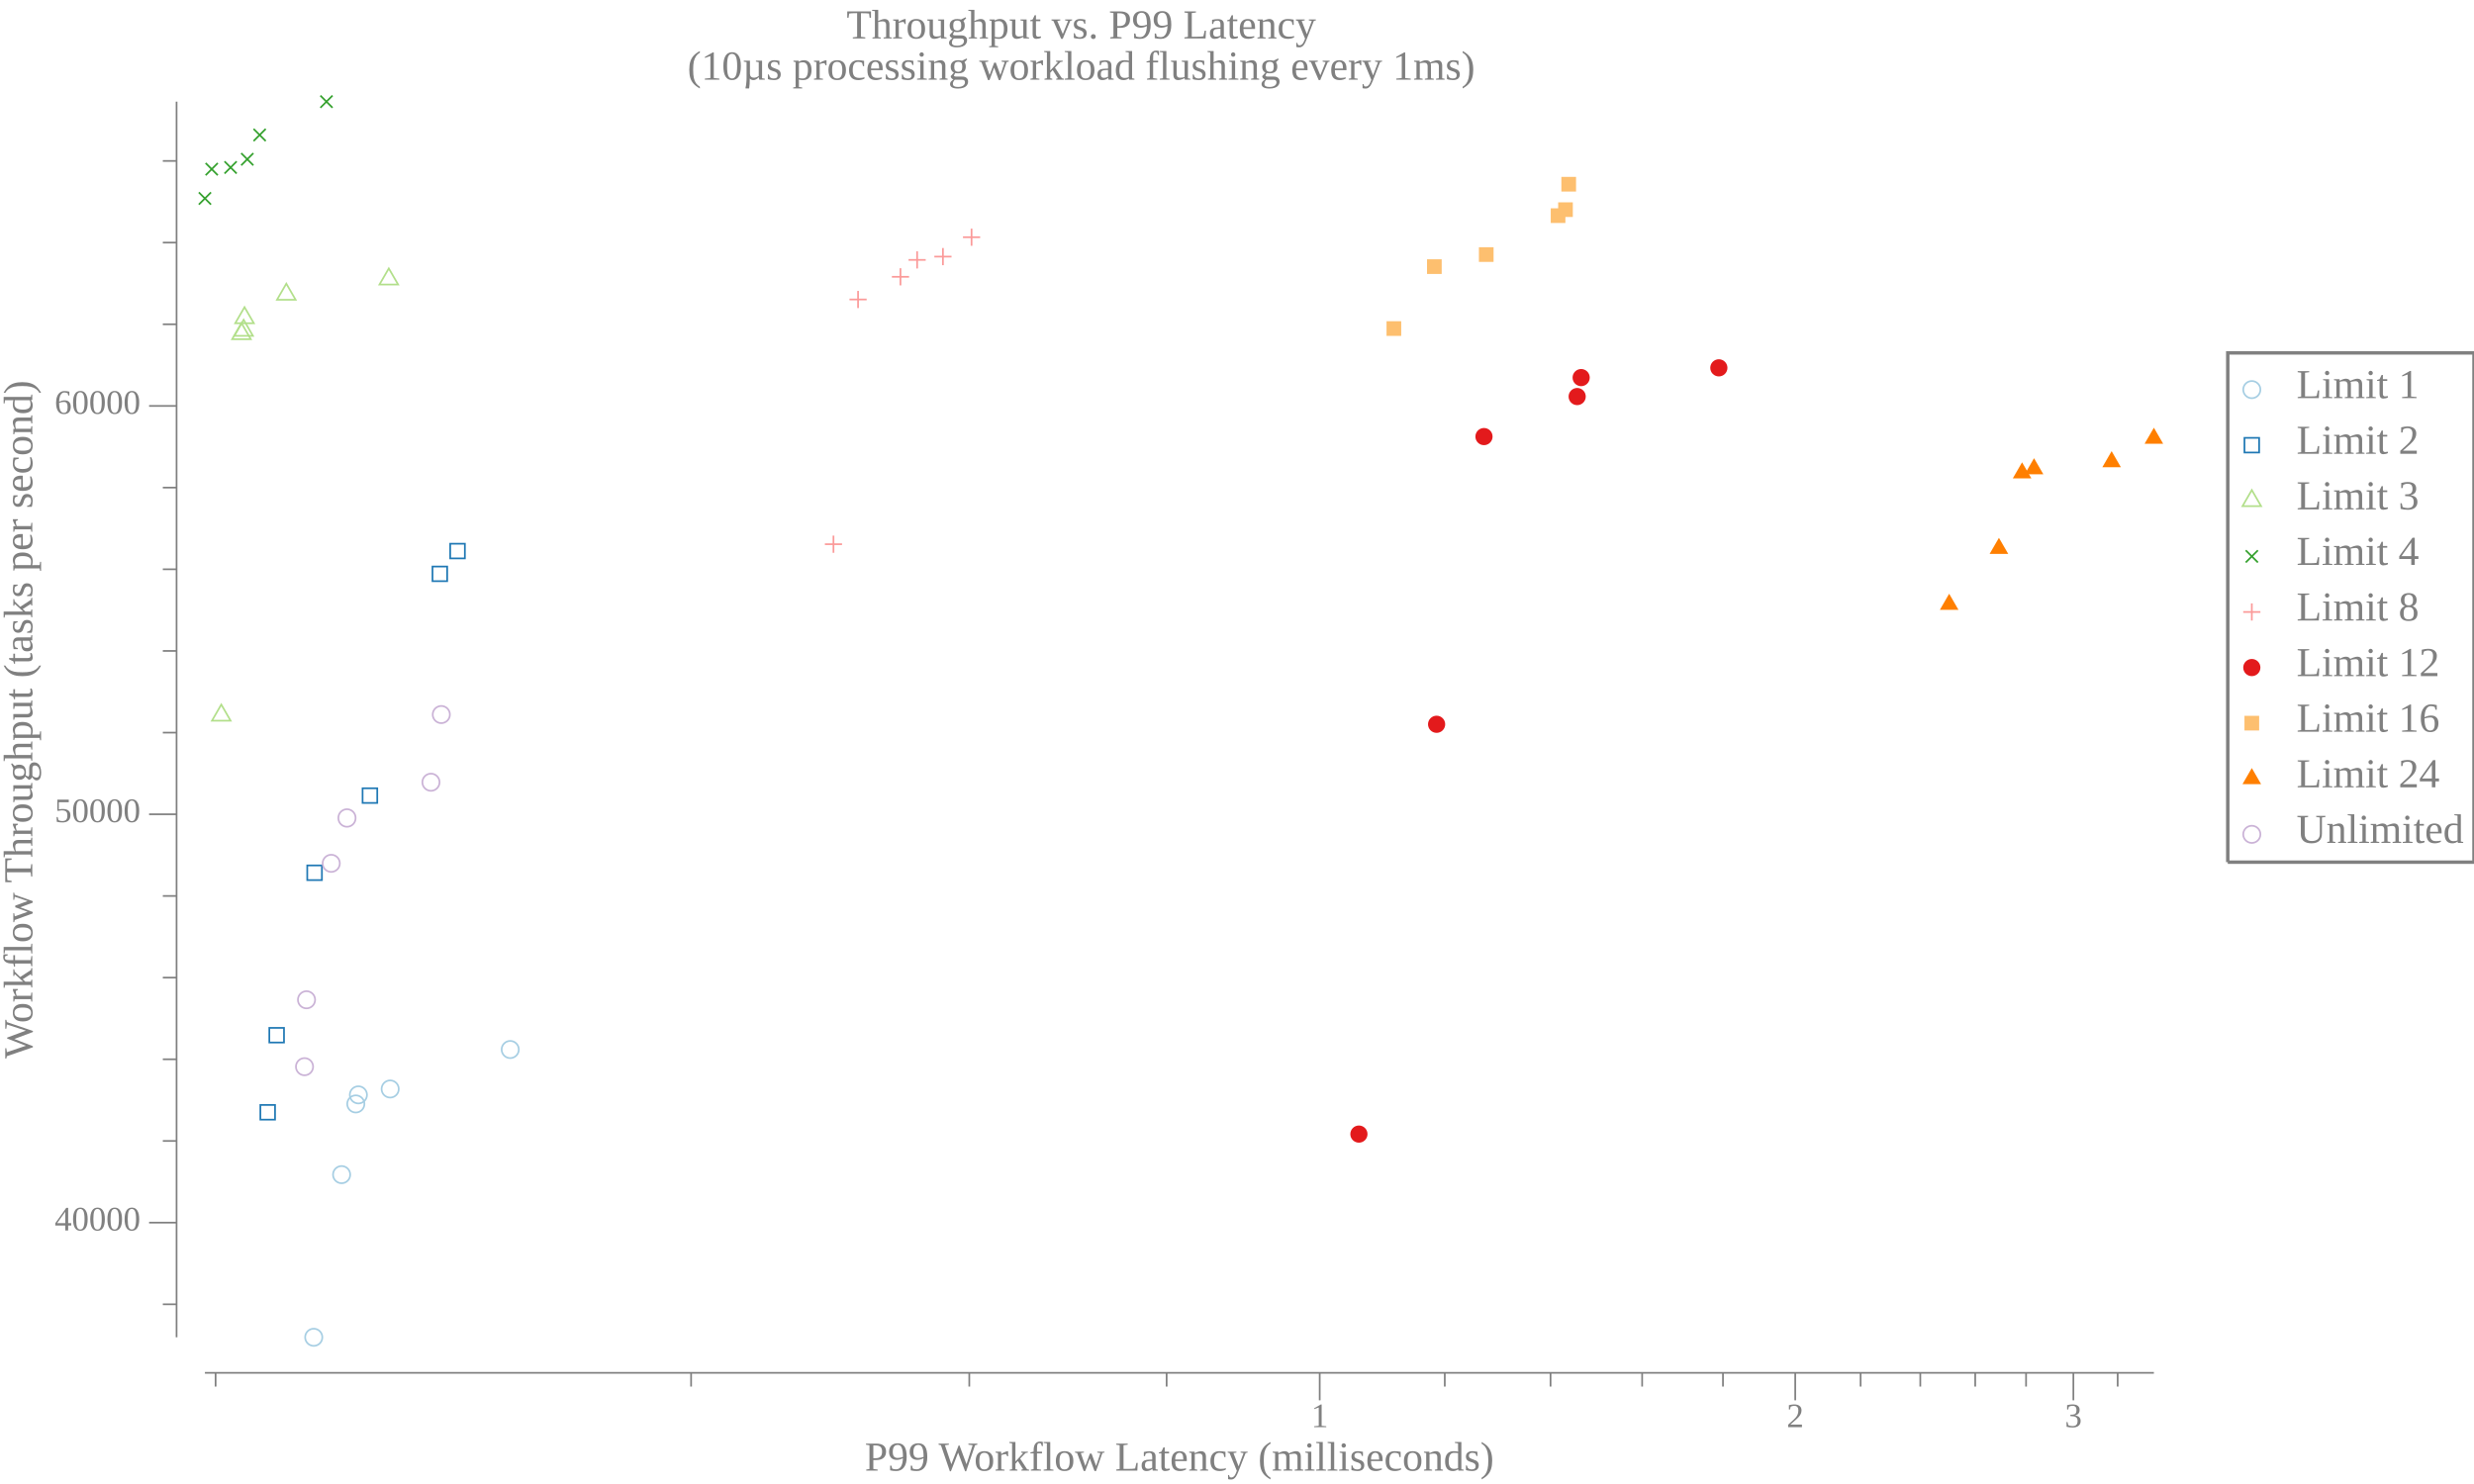
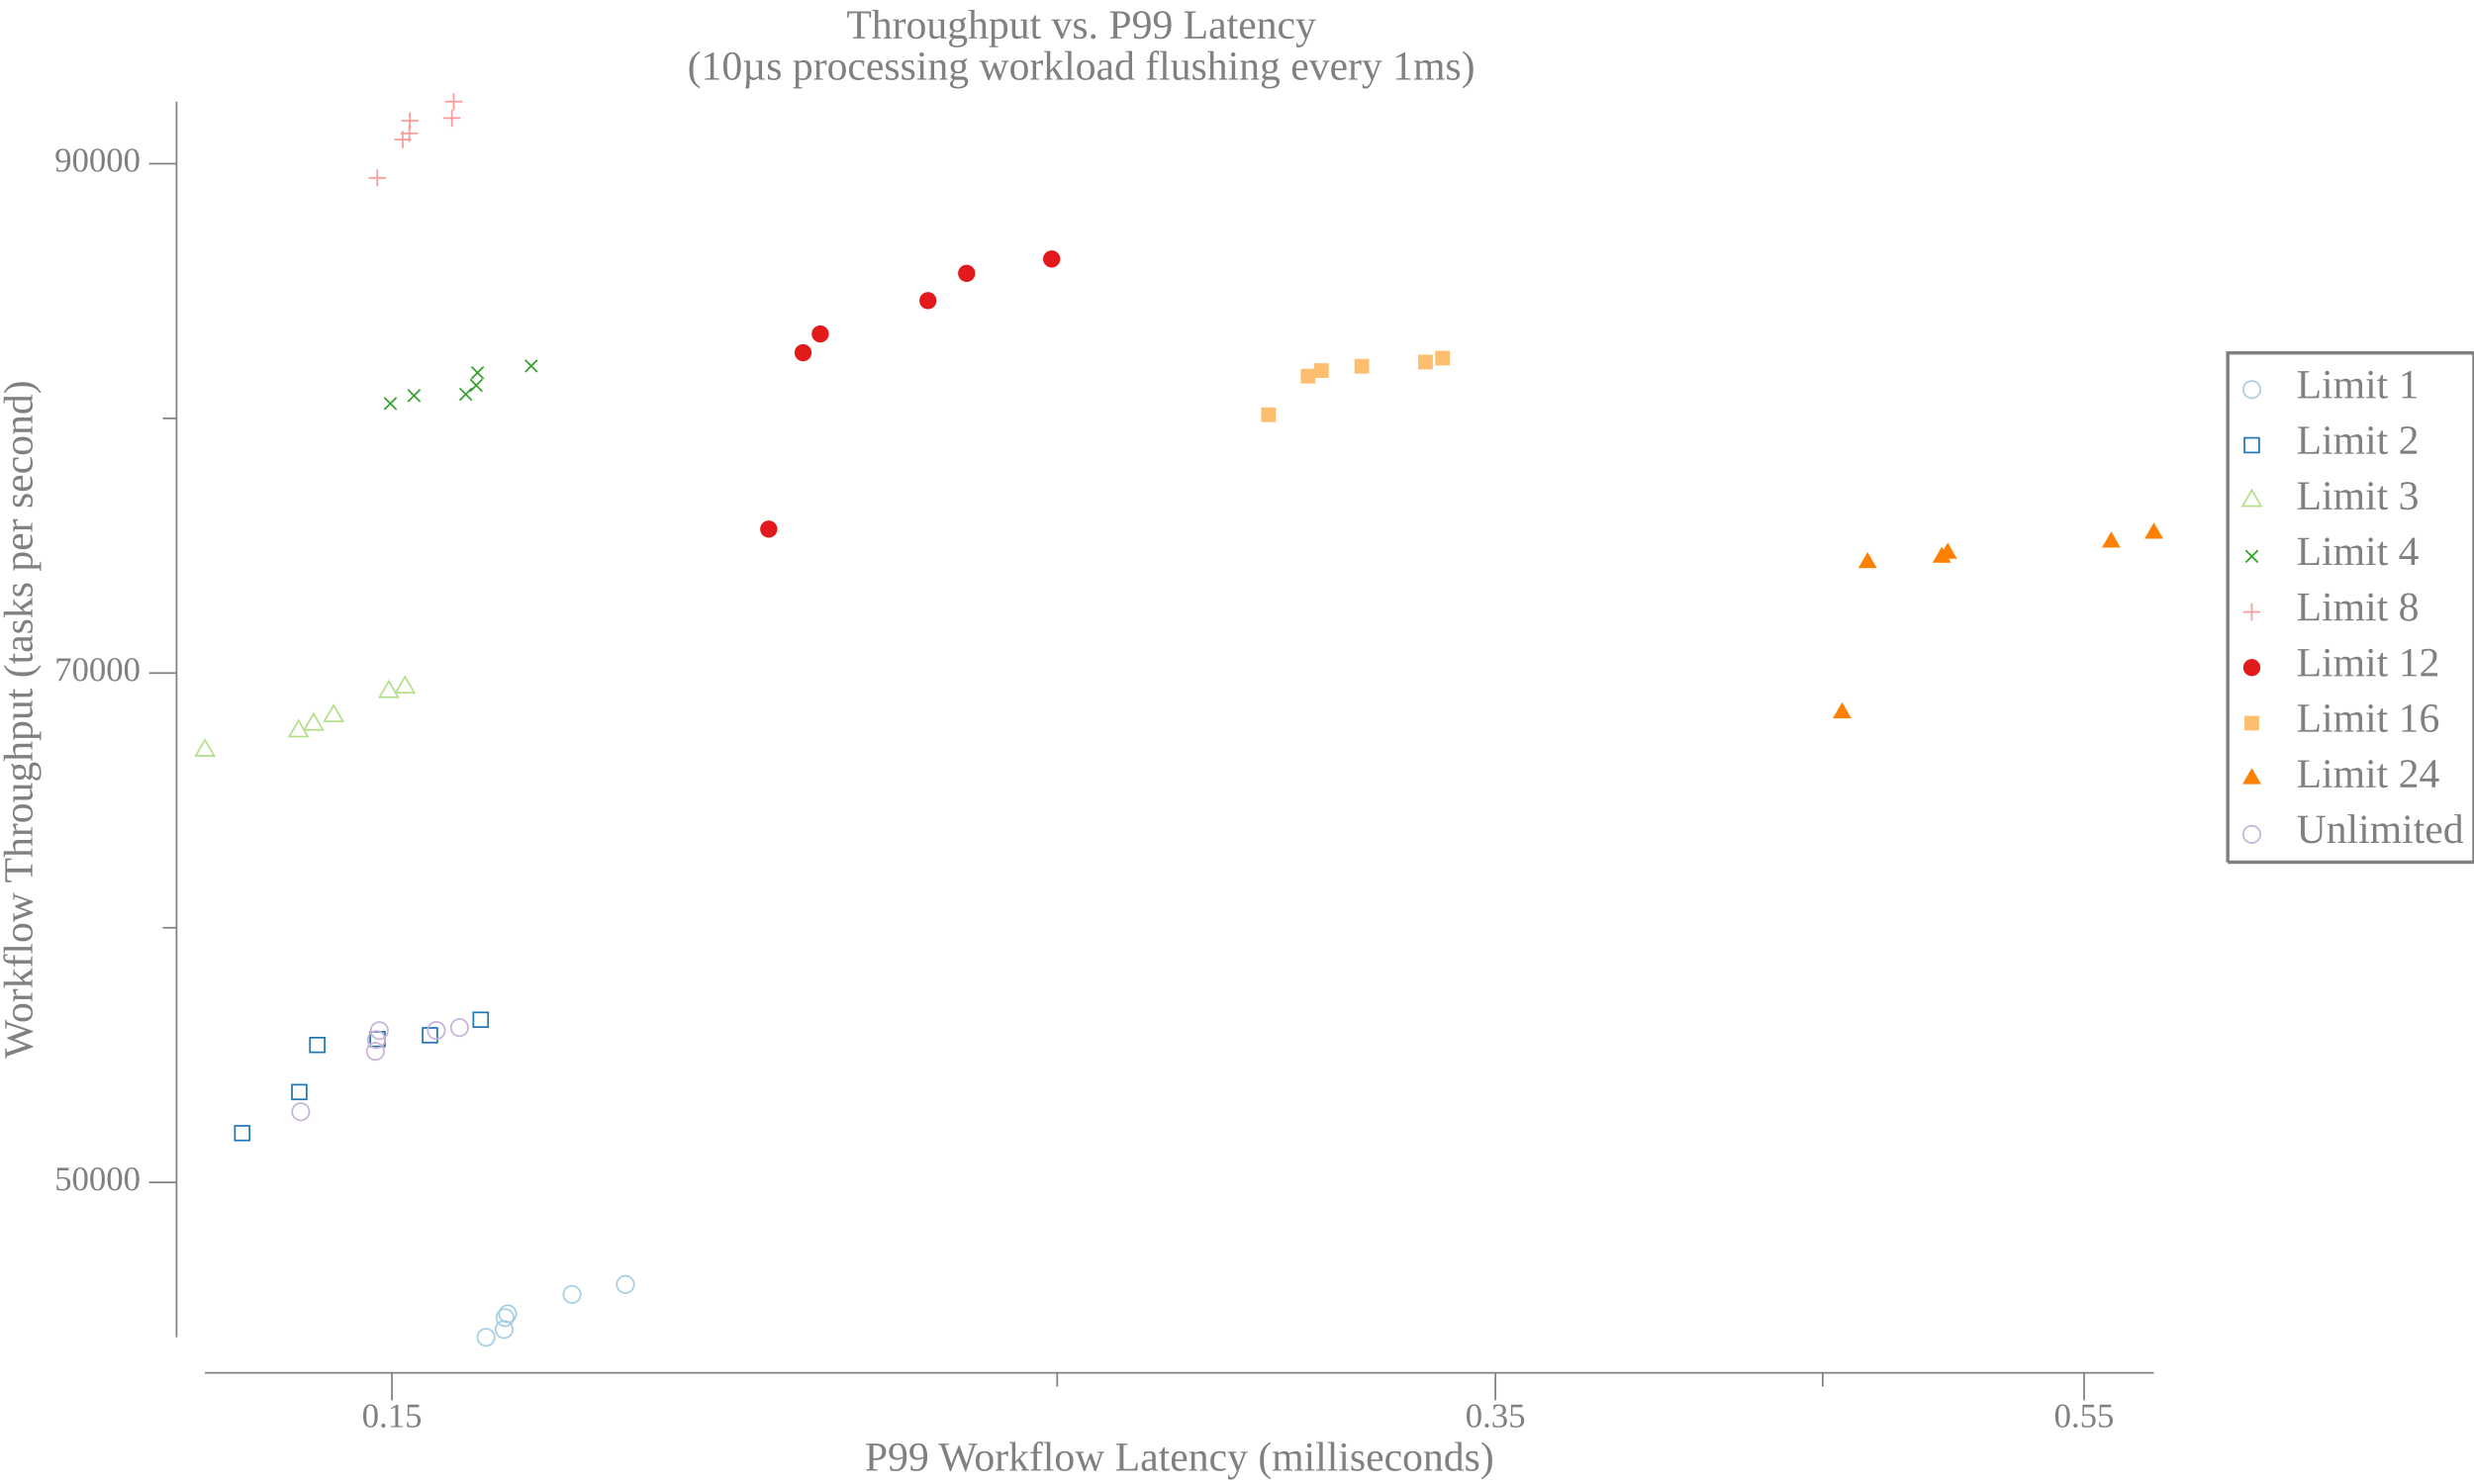
<svg xmlns="http://www.w3.org/2000/svg" width="720pt" height="432pt" viewBox="0 0 720 432">
  <g transform="scale(1, -1) translate(0, -432)">
    <path d="M657.84,318.58A2.5,2.5 0 1 1 652.84,318.58A2.5,2.5 0 1 1 657.84,318.58Z" style="fill:none;stroke:#A6CEE3;stroke-width:0.5" />
    <text x="668.34" y="-316.1" transform="scale(1, -1)" style="font-family:Liberation Serif;font-variant:normal;font-weight:normal;font-style:normal;font-size:12px;fill:#808080">Limit 1</text>
    <path d="M653.2,300.27L657.47,300.27L657.47,304.54L653.2,304.54Z" style="fill:none;stroke:#1F78B4;stroke-width:0.5" />
    <text x="668.34" y="-299.91" transform="scale(1, -1)" style="font-family:Liberation Serif;font-variant:normal;font-weight:normal;font-style:normal;font-size:12px;fill:#808080">Limit 2</text>
    <path d="M655.34,289.34L652.63,284.66L658.04,284.66Z" style="fill:none;stroke:#B2DF8A;stroke-width:0.5" />
    <text x="668.34" y="-283.73" transform="scale(1, -1)" style="font-family:Liberation Serif;font-variant:normal;font-weight:normal;font-style:normal;font-size:12px;fill:#808080">Limit 3</text>
    <path d="M653.57,268.27L657.11,271.8" style="fill:none;stroke:#33A02C;stroke-width:0.5" />
    <path d="M653.57,271.8L657.11,268.27" style="fill:none;stroke:#33A02C;stroke-width:0.5" />
    <text x="668.34" y="-267.55" transform="scale(1, -1)" style="font-family:Liberation Serif;font-variant:normal;font-weight:normal;font-style:normal;font-size:12px;fill:#808080">Limit 4</text>
    <path d="M655.34,256.35L655.34,251.35" style="fill:none;stroke:#FB9A99;stroke-width:0.5" />
    <path d="M652.84,253.85L657.84,253.85" style="fill:none;stroke:#FB9A99;stroke-width:0.5" />
    <text x="668.34" y="-251.36" transform="scale(1, -1)" style="font-family:Liberation Serif;font-variant:normal;font-weight:normal;font-style:normal;font-size:12px;fill:#808080">Limit 8</text>
    <path d="M657.84,237.67A2.5,2.5 0 1 1 652.84,237.67A2.5,2.5 0 1 1 657.84,237.67Z" style="fill:#E31A1C" />
    <text x="668.34" y="-235.18" transform="scale(1, -1)" style="font-family:Liberation Serif;font-variant:normal;font-weight:normal;font-style:normal;font-size:12px;fill:#808080">Limit 12</text>
    <path d="M653.2,219.35L657.47,219.35L657.47,223.62L653.2,223.62Z" style="fill:#FDBF6F" />
    <text x="668.34" y="-219" transform="scale(1, -1)" style="font-family:Liberation Serif;font-variant:normal;font-weight:normal;font-style:normal;font-size:12px;fill:#808080">Limit 16</text>
    <path d="M655.34,208.42L652.63,203.74L658.04,203.74Z" style="fill:#FF7F00" />
    <text x="668.34" y="-202.81" transform="scale(1, -1)" style="font-family:Liberation Serif;font-variant:normal;font-weight:normal;font-style:normal;font-size:12px;fill:#808080">Limit 24</text>
    <path d="M657.84,189.12A2.5,2.5 0 1 1 652.84,189.12A2.5,2.5 0 1 1 657.84,189.12Z" style="fill:none;stroke:#CAB2D6;stroke-width:0.5" />
    <text x="668.34" y="-186.63" transform="scale(1, -1)" style="font-family:Liberation Serif;font-variant:normal;font-weight:normal;font-style:normal;font-size:12px;fill:#808080">Unlimited</text>
    <path d="M648.34,181.02L648.34,329.27L720,329.27L720,181.02L648.34,181.02" style="fill:none;stroke:#808080" />
    <path d="M0,0L629.34,0L629.34,432L0,432Z" style="fill:#-8000000000000000-8000000000000000-8000000000000000;fill-opacity:0" />
    <text x="246.35" y="-420.81" transform="scale(1, -1)" style="font-family:Liberation Serif;font-variant:normal;font-weight:normal;font-style:normal;font-size:12px;fill:#808080">Throughput vs. P99 Latency</text>
    <text x="200.07" y="-408.81" transform="scale(1, -1)" style="font-family:Liberation Serif;font-variant:normal;font-weight:normal;font-style:normal;font-size:12px;fill:#808080">(10µs processing workload flushing every 1ms)</text>
    <text x="251.68" y="-3.902" transform="scale(1, -1)" style="font-family:Liberation Serif;font-variant:normal;font-weight:normal;font-style:normal;font-size:12px;fill:#808080">P99 Workflow Latency (milliseconds)</text>
-     <text x="381.57" y="-16.541" transform="scale(1, -1)" style="font-family:Liberation Serif;font-variant:normal;font-weight:normal;font-style:normal;font-size:10px;fill:#808080">1</text>
-     <text x="519.96" y="-16.541" transform="scale(1, -1)" style="font-family:Liberation Serif;font-variant:normal;font-weight:normal;font-style:normal;font-size:10px;fill:#808080">2</text>
-     <text x="600.91" y="-16.541" transform="scale(1, -1)" style="font-family:Liberation Serif;font-variant:normal;font-weight:normal;font-style:normal;font-size:10px;fill:#808080">3</text>
-     <path d="M384.07,24.363L384.07,32.363" style="fill:none;stroke:#808080;stroke-width:0.5" />
-     <path d="M522.46,24.363L522.46,32.363" style="fill:none;stroke:#808080;stroke-width:0.5" />
-     <path d="M603.41,24.363L603.41,32.363" style="fill:none;stroke:#808080;stroke-width:0.5" />
-     <path d="M62.744,28.363L62.744,32.363" style="fill:none;stroke:#808080;stroke-width:0.5" />
-     <path d="M201.13,28.363L201.13,32.363" style="fill:none;stroke:#808080;stroke-width:0.5" />
-     <path d="M282.09,28.363L282.09,32.363" style="fill:none;stroke:#808080;stroke-width:0.5" />
-     <path d="M339.52,28.363L339.52,32.363" style="fill:none;stroke:#808080;stroke-width:0.5" />
-     <path d="M420.47,28.363L420.47,32.363" style="fill:none;stroke:#808080;stroke-width:0.5" />
-     <path d="M451.25,28.363L451.25,32.363" style="fill:none;stroke:#808080;stroke-width:0.5" />
-     <path d="M477.91,28.363L477.91,32.363" style="fill:none;stroke:#808080;stroke-width:0.5" />
-     <path d="M501.43,28.363L501.43,32.363" style="fill:none;stroke:#808080;stroke-width:0.5" />
-     <path d="M541.49,28.363L541.49,32.363" style="fill:none;stroke:#808080;stroke-width:0.5" />
-     <path d="M558.86,28.363L558.86,32.363" style="fill:none;stroke:#808080;stroke-width:0.5" />
-     <path d="M574.84,28.363L574.84,32.363" style="fill:none;stroke:#808080;stroke-width:0.5" />
-     <path d="M589.64,28.363L589.64,32.363" style="fill:none;stroke:#808080;stroke-width:0.5" />
-     <path d="M616.3,28.363L616.3,32.363" style="fill:none;stroke:#808080;stroke-width:0.5" />
+     <text x="105.32" y="-16.541" transform="scale(1, -1)" style="font-family:Liberation Serif;font-variant:normal;font-weight:normal;font-style:normal;font-size:10px;fill:#808080">0.15</text>
+     <text x="426.46" y="-16.541" transform="scale(1, -1)" style="font-family:Liberation Serif;font-variant:normal;font-weight:normal;font-style:normal;font-size:10px;fill:#808080">0.35</text>
+     <text x="597.77" y="-16.541" transform="scale(1, -1)" style="font-family:Liberation Serif;font-variant:normal;font-weight:normal;font-style:normal;font-size:10px;fill:#808080">0.55</text>
+     <path d="M114.07,24.363L114.07,32.363" style="fill:none;stroke:#808080;stroke-width:0.5" />
+     <path d="M435.21,24.363L435.21,32.363" style="fill:none;stroke:#808080;stroke-width:0.5" />
+     <path d="M606.52,24.363L606.52,32.363" style="fill:none;stroke:#808080;stroke-width:0.5" />
+     <path d="M307.68,28.363L307.68,32.363" style="fill:none;stroke:#808080;stroke-width:0.5" />
+     <path d="M530.46,28.363L530.46,32.363" style="fill:none;stroke:#808080;stroke-width:0.5" />
    <path d="M59.635,32.363L626.84,32.363" style="fill:none;stroke:#808080;stroke-width:0.5" />
    <g transform="rotate(90)">
      <text x="123.84" y="9.387" transform="scale(1, -1)" style="font-family:Liberation Serif;font-variant:normal;font-weight:normal;font-style:normal;font-size:12px;fill:#808080">Workflow Throughput (tasks per second)</text>
    </g>
-     <text x="15.885" y="-73.803" transform="scale(1, -1)" style="font-family:Liberation Serif;font-variant:normal;font-weight:normal;font-style:normal;font-size:10px;fill:#808080">40000</text>
-     <text x="15.885" y="-192.67" transform="scale(1, -1)" style="font-family:Liberation Serif;font-variant:normal;font-weight:normal;font-style:normal;font-size:10px;fill:#808080">50000</text>
-     <text x="15.885" y="-311.54" transform="scale(1, -1)" style="font-family:Liberation Serif;font-variant:normal;font-weight:normal;font-style:normal;font-size:10px;fill:#808080">60000</text>
-     <path d="M43.385,76.088L51.385,76.088" style="fill:none;stroke:#808080;stroke-width:0.5" />
-     <path d="M43.385,194.96L51.385,194.96" style="fill:none;stroke:#808080;stroke-width:0.5" />
-     <path d="M43.385,313.83L51.385,313.83" style="fill:none;stroke:#808080;stroke-width:0.5" />
-     <path d="M47.385,52.314L51.385,52.314" style="fill:none;stroke:#808080;stroke-width:0.5" />
-     <path d="M47.385,99.862L51.385,99.862" style="fill:none;stroke:#808080;stroke-width:0.5" />
-     <path d="M47.385,123.64L51.385,123.64" style="fill:none;stroke:#808080;stroke-width:0.5" />
-     <path d="M47.385,147.41L51.385,147.41" style="fill:none;stroke:#808080;stroke-width:0.5" />
-     <path d="M47.385,171.18L51.385,171.18" style="fill:none;stroke:#808080;stroke-width:0.5" />
-     <path d="M47.385,218.73L51.385,218.73" style="fill:none;stroke:#808080;stroke-width:0.5" />
-     <path d="M47.385,242.51L51.385,242.51" style="fill:none;stroke:#808080;stroke-width:0.5" />
-     <path d="M47.385,266.28L51.385,266.28" style="fill:none;stroke:#808080;stroke-width:0.5" />
-     <path d="M47.385,290.06L51.385,290.06" style="fill:none;stroke:#808080;stroke-width:0.5" />
-     <path d="M47.385,337.6L51.385,337.6" style="fill:none;stroke:#808080;stroke-width:0.5" />
-     <path d="M47.385,361.38L51.385,361.38" style="fill:none;stroke:#808080;stroke-width:0.5" />
-     <path d="M47.385,385.15L51.385,385.15" style="fill:none;stroke:#808080;stroke-width:0.5" />
+     <text x="15.885" y="-85.508" transform="scale(1, -1)" style="font-family:Liberation Serif;font-variant:normal;font-weight:normal;font-style:normal;font-size:10px;fill:#808080">50000</text>
+     <text x="15.885" y="-233.79" transform="scale(1, -1)" style="font-family:Liberation Serif;font-variant:normal;font-weight:normal;font-style:normal;font-size:10px;fill:#808080">70000</text>
+     <text x="15.885" y="-382.07" transform="scale(1, -1)" style="font-family:Liberation Serif;font-variant:normal;font-weight:normal;font-style:normal;font-size:10px;fill:#808080">90000</text>
+     <path d="M43.385,87.793L51.385,87.793" style="fill:none;stroke:#808080;stroke-width:0.5" />
+     <path d="M43.385,236.07L51.385,236.07" style="fill:none;stroke:#808080;stroke-width:0.5" />
+     <path d="M43.385,384.35L51.385,384.35" style="fill:none;stroke:#808080;stroke-width:0.5" />
+     <path d="M47.385,161.93L51.385,161.93" style="fill:none;stroke:#808080;stroke-width:0.5" />
+     <path d="M47.385,310.21L51.385,310.21" style="fill:none;stroke:#808080;stroke-width:0.5" />
    <path d="M51.385,42.709L51.385,402.41" style="fill:none;stroke:#808080;stroke-width:0.5" />
-     <path d="M93.808,42.709A2.5,2.5 0 1 1 88.808,42.709A2.5,2.5 0 1 1 93.808,42.709Z" style="fill:none;stroke:#A6CEE3;stroke-width:0.5" />
-     <path d="M101.92,90.055A2.5,2.5 0 1 1 96.919,90.055A2.5,2.5 0 1 1 101.92,90.055Z" style="fill:none;stroke:#A6CEE3;stroke-width:0.5" />
-     <path d="M106.05,110.64A2.5,2.5 0 1 1 101.05,110.64A2.5,2.5 0 1 1 106.05,110.64Z" style="fill:none;stroke:#A6CEE3;stroke-width:0.5" />
-     <path d="M106.8,113.28A2.5,2.5 0 1 1 101.8,113.28A2.5,2.5 0 1 1 106.8,113.28Z" style="fill:none;stroke:#A6CEE3;stroke-width:0.5" />
-     <path d="M116.05,114.99A2.5,2.5 0 1 1 111.05,114.99A2.5,2.5 0 1 1 116.05,114.99Z" style="fill:none;stroke:#A6CEE3;stroke-width:0.5" />
-     <path d="M150.99,126.48A2.5,2.5 0 1 1 145.99,126.48A2.5,2.5 0 1 1 150.99,126.48Z" style="fill:none;stroke:#A6CEE3;stroke-width:0.5" />
-     <path d="M75.775,106.07L80.043,106.07L80.043,110.34L75.775,110.34Z" style="fill:none;stroke:#1F78B4;stroke-width:0.5" />
-     <path d="M78.381,128.52L82.649,128.52L82.649,132.78L78.381,132.78Z" style="fill:none;stroke:#1F78B4;stroke-width:0.5" />
-     <path d="M89.419,175.8L93.686,175.8L93.686,180.07L89.419,180.07Z" style="fill:none;stroke:#1F78B4;stroke-width:0.5" />
-     <path d="M105.52,198.26L109.79,198.26L109.79,202.53L105.52,202.53Z" style="fill:none;stroke:#1F78B4;stroke-width:0.5" />
-     <path d="M125.87,262.82L130.14,262.82L130.14,267.08L125.87,267.08Z" style="fill:none;stroke:#1F78B4;stroke-width:0.5" />
-     <path d="M131.02,269.45L135.29,269.45L135.29,273.72L131.02,273.72Z" style="fill:none;stroke:#1F78B4;stroke-width:0.5" />
-     <path d="M64.402,226.9L61.695,222.21L67.108,222.21Z" style="fill:none;stroke:#B2DF8A;stroke-width:0.5" />
-     <path d="M70.275,337.95L67.569,333.26L72.982,333.26Z" style="fill:none;stroke:#B2DF8A;stroke-width:0.5" />
-     <path d="M70.906,338.92L68.2,334.23L73.612,334.23Z" style="fill:none;stroke:#B2DF8A;stroke-width:0.5" />
-     <path d="M71.164,342.58L68.458,337.9L73.871,337.9Z" style="fill:none;stroke:#B2DF8A;stroke-width:0.5" />
-     <path d="M83.324,349.43L80.617,344.74L86.03,344.74Z" style="fill:none;stroke:#B2DF8A;stroke-width:0.5" />
-     <path d="M113.15,353.86L110.44,349.18L115.86,349.18Z" style="fill:none;stroke:#B2DF8A;stroke-width:0.5" />
-     <path d="M57.867,372.46L61.403,376" style="fill:none;stroke:#33A02C;stroke-width:0.5" />
-     <path d="M57.867,376L61.403,372.46" style="fill:none;stroke:#33A02C;stroke-width:0.5" />
-     <path d="M59.843,380.99L63.379,384.53" style="fill:none;stroke:#33A02C;stroke-width:0.5" />
-     <path d="M59.843,384.53L63.379,380.99" style="fill:none;stroke:#33A02C;stroke-width:0.5" />
-     <path d="M65.344,381.48L68.879,385.02" style="fill:none;stroke:#33A02C;stroke-width:0.5" />
-     <path d="M65.344,385.02L68.879,381.48" style="fill:none;stroke:#33A02C;stroke-width:0.5" />
-     <path d="M70.194,383.87L73.73,387.41" style="fill:none;stroke:#33A02C;stroke-width:0.5" />
-     <path d="M70.194,387.41L73.73,383.87" style="fill:none;stroke:#33A02C;stroke-width:0.5" />
-     <path d="M73.798,390.94L77.334,394.48" style="fill:none;stroke:#33A02C;stroke-width:0.5" />
-     <path d="M73.798,394.48L77.334,390.94" style="fill:none;stroke:#33A02C;stroke-width:0.5" />
-     <path d="M93.24,400.64L96.775,404.18" style="fill:none;stroke:#33A02C;stroke-width:0.5" />
-     <path d="M93.24,404.18L96.775,400.64" style="fill:none;stroke:#33A02C;stroke-width:0.5" />
-     <path d="M242.56,276.08L242.56,271.08" style="fill:none;stroke:#FB9A99;stroke-width:0.5" />
-     <path d="M240.06,273.58L245.06,273.58" style="fill:none;stroke:#FB9A99;stroke-width:0.5" />
-     <path d="M249.72,347.32L249.72,342.32" style="fill:none;stroke:#FB9A99;stroke-width:0.5" />
-     <path d="M247.22,344.82L252.22,344.82" style="fill:none;stroke:#FB9A99;stroke-width:0.5" />
-     <path d="M262.06,353.92L262.06,348.92" style="fill:none;stroke:#FB9A99;stroke-width:0.5" />
-     <path d="M259.56,351.42L264.56,351.42" style="fill:none;stroke:#FB9A99;stroke-width:0.5" />
-     <path d="M266.91,358.84L266.91,353.84" style="fill:none;stroke:#FB9A99;stroke-width:0.5" />
-     <path d="M264.41,356.34L269.41,356.34" style="fill:none;stroke:#FB9A99;stroke-width:0.5" />
-     <path d="M274.42,359.8L274.42,354.8" style="fill:none;stroke:#FB9A99;stroke-width:0.5" />
-     <path d="M271.92,357.3L276.92,357.3" style="fill:none;stroke:#FB9A99;stroke-width:0.5" />
-     <path d="M282.75,365.45L282.75,360.45" style="fill:none;stroke:#FB9A99;stroke-width:0.5" />
-     <path d="M280.25,362.95L285.25,362.95" style="fill:none;stroke:#FB9A99;stroke-width:0.5" />
-     <path d="M397.98,101.86A2.5,2.5 0 1 1 392.98,101.86A2.5,2.5 0 1 1 397.98,101.86Z" style="fill:#E31A1C" />
-     <path d="M420.59,221.16A2.5,2.5 0 1 1 415.59,221.16A2.5,2.5 0 1 1 420.59,221.16Z" style="fill:#E31A1C" />
-     <path d="M434.38,304.91A2.5,2.5 0 1 1 429.38,304.91A2.5,2.5 0 1 1 434.38,304.91Z" style="fill:#E31A1C" />
-     <path d="M461.5,316.56A2.5,2.5 0 1 1 456.5,316.56A2.5,2.5 0 1 1 461.5,316.56Z" style="fill:#E31A1C" />
-     <path d="M462.66,322.08A2.5,2.5 0 1 1 457.66,322.08A2.5,2.5 0 1 1 462.66,322.08Z" style="fill:#E31A1C" />
-     <path d="M502.73,324.92A2.5,2.5 0 1 1 497.73,324.92A2.5,2.5 0 1 1 502.73,324.92Z" style="fill:#E31A1C" />
-     <path d="M403.52,334.22L407.79,334.22L407.79,338.49L403.52,338.49Z" style="fill:#FDBF6F" />
-     <path d="M415.3,352.25L419.57,352.25L419.57,356.52L415.3,356.52Z" style="fill:#FDBF6F" />
-     <path d="M430.4,355.76L434.67,355.76L434.67,360.03L430.4,360.03Z" style="fill:#FDBF6F" />
-     <path d="M451.31,367.09L455.57,367.09L455.57,371.36L451.31,371.36Z" style="fill:#FDBF6F" />
-     <path d="M453.47,368.84L457.73,368.84L457.73,373.1L453.47,373.1Z" style="fill:#FDBF6F" />
-     <path d="M454.4,376.24L458.67,376.24L458.67,380.51L454.4,380.51Z" style="fill:#FDBF6F" />
-     <path d="M567.26,259.16L564.55,254.47L569.97,254.47Z" style="fill:#FF7F00" />
-     <path d="M581.74,275.44L579.03,270.76L584.45,270.76Z" style="fill:#FF7F00" />
-     <path d="M588.48,297.42L585.78,292.74L591.19,292.74Z" style="fill:#FF7F00" />
-     <path d="M591.96,298.62L589.25,293.94L594.67,293.94Z" style="fill:#FF7F00" />
-     <path d="M614.54,300.67L611.83,295.98L617.24,295.98Z" style="fill:#FF7F00" />
-     <path d="M626.84,307.5L624.13,302.82L629.54,302.82Z" style="fill:#FF7F00" />
-     <path d="M91.124,121.48A2.5,2.5 0 1 1 86.124,121.48A2.5,2.5 0 1 1 91.124,121.48Z" style="fill:none;stroke:#CAB2D6;stroke-width:0.5" />
-     <path d="M91.706,140.96A2.5,2.5 0 1 1 86.706,140.96A2.5,2.5 0 1 1 91.706,140.96Z" style="fill:none;stroke:#CAB2D6;stroke-width:0.5" />
-     <path d="M98.896,180.68A2.5,2.5 0 1 1 93.896,180.68A2.5,2.5 0 1 1 98.896,180.68Z" style="fill:none;stroke:#CAB2D6;stroke-width:0.5" />
-     <path d="M103.48,193.88A2.5,2.5 0 1 1 98.481,193.88A2.5,2.5 0 1 1 103.48,193.88Z" style="fill:none;stroke:#CAB2D6;stroke-width:0.5" />
-     <path d="M127.92,204.29A2.5,2.5 0 1 1 122.92,204.29A2.5,2.5 0 1 1 127.92,204.29Z" style="fill:none;stroke:#CAB2D6;stroke-width:0.5" />
-     <path d="M130.93,223.99A2.5,2.5 0 1 1 125.93,223.99A2.5,2.5 0 1 1 130.93,223.99Z" style="fill:none;stroke:#CAB2D6;stroke-width:0.5" />
+     <path d="M143.95,42.709A2.5,2.5 0 1 1 138.95,42.709A2.5,2.5 0 1 1 143.95,42.709Z" style="fill:none;stroke:#A6CEE3;stroke-width:0.5" />
+     <path d="M149.2,44.992A2.5,2.5 0 1 1 144.2,44.992A2.5,2.5 0 1 1 149.2,44.992Z" style="fill:none;stroke:#A6CEE3;stroke-width:0.5" />
+     <path d="M149.48,48.433A2.5,2.5 0 1 1 144.48,48.433A2.5,2.5 0 1 1 149.48,48.433Z" style="fill:none;stroke:#A6CEE3;stroke-width:0.5" />
+     <path d="M150.25,49.53A2.5,2.5 0 1 1 145.25,49.53A2.5,2.5 0 1 1 150.25,49.53Z" style="fill:none;stroke:#A6CEE3;stroke-width:0.5" />
+     <path d="M168.97,55.172A2.5,2.5 0 1 1 163.97,55.172A2.5,2.5 0 1 1 168.97,55.172Z" style="fill:none;stroke:#A6CEE3;stroke-width:0.5" />
+     <path d="M184.51,58.093A2.5,2.5 0 1 1 179.51,58.093A2.5,2.5 0 1 1 184.51,58.093Z" style="fill:none;stroke:#A6CEE3;stroke-width:0.5" />
+     <path d="M68.361,100.01L72.629,100.01L72.629,104.27L68.361,104.27Z" style="fill:none;stroke:#1F78B4;stroke-width:0.5" />
+     <path d="M84.971,111.97L89.239,111.97L89.239,116.24L84.971,116.24Z" style="fill:none;stroke:#1F78B4;stroke-width:0.5" />
+     <path d="M90.215,125.67L94.482,125.67L94.482,129.93L90.215,129.93Z" style="fill:none;stroke:#1F78B4;stroke-width:0.5" />
+     <path d="M107.74,127.37L112.01,127.37L112.01,131.64L107.74,131.64Z" style="fill:none;stroke:#1F78B4;stroke-width:0.5" />
+     <path d="M123,128.5L127.27,128.5L127.27,132.77L123,132.77Z" style="fill:none;stroke:#1F78B4;stroke-width:0.5" />
+     <path d="M137.77,133.01L142.04,133.01L142.04,137.28L137.77,137.28Z" style="fill:none;stroke:#1F78B4;stroke-width:0.5" />
+     <path d="M59.635,216.63L56.928,211.94L62.341,211.94Z" style="fill:none;stroke:#B2DF8A;stroke-width:0.5" />
+     <path d="M86.891,222.27L84.185,217.58L89.597,217.58Z" style="fill:none;stroke:#B2DF8A;stroke-width:0.5" />
+     <path d="M91.255,224.22L88.549,219.53L93.962,219.53Z" style="fill:none;stroke:#B2DF8A;stroke-width:0.5" />
+     <path d="M97.095,226.7L94.389,222.01L99.801,222.01Z" style="fill:none;stroke:#B2DF8A;stroke-width:0.5" />
+     <path d="M113.17,233.7L110.46,229.01L115.87,229.01Z" style="fill:none;stroke:#B2DF8A;stroke-width:0.5" />
+     <path d="M117.86,235.02L115.15,230.34L120.57,230.34Z" style="fill:none;stroke:#B2DF8A;stroke-width:0.5" />
+     <path d="M111.83,312.76L115.37,316.29" style="fill:none;stroke:#33A02C;stroke-width:0.5" />
+     <path d="M111.83,316.29L115.37,312.76" style="fill:none;stroke:#33A02C;stroke-width:0.5" />
+     <path d="M118.72,315.06L122.26,318.6" style="fill:none;stroke:#33A02C;stroke-width:0.5" />
+     <path d="M118.72,318.6L122.26,315.06" style="fill:none;stroke:#33A02C;stroke-width:0.5" />
+     <path d="M133.78,315.46L137.32,318.99" style="fill:none;stroke:#33A02C;stroke-width:0.5" />
+     <path d="M133.78,318.99L137.32,315.46" style="fill:none;stroke:#33A02C;stroke-width:0.5" />
+     <path d="M136.82,318.05L140.36,321.59" style="fill:none;stroke:#33A02C;stroke-width:0.5" />
+     <path d="M136.82,321.59L140.36,318.05" style="fill:none;stroke:#33A02C;stroke-width:0.5" />
+     <path d="M137.2,321.73L140.74,325.27" style="fill:none;stroke:#33A02C;stroke-width:0.5" />
+     <path d="M137.2,325.27L140.74,321.73" style="fill:none;stroke:#33A02C;stroke-width:0.5" />
+     <path d="M152.84,323.69L156.37,327.23" style="fill:none;stroke:#33A02C;stroke-width:0.5" />
+     <path d="M152.84,327.23L156.37,323.69" style="fill:none;stroke:#33A02C;stroke-width:0.5" />
+     <path d="M109.8,382.71L109.8,377.71" style="fill:none;stroke:#FB9A99;stroke-width:0.5" />
+     <path d="M107.3,380.21L112.3,380.21" style="fill:none;stroke:#FB9A99;stroke-width:0.5" />
+     <path d="M117.22,393.87L117.22,388.87" style="fill:none;stroke:#FB9A99;stroke-width:0.5" />
+     <path d="M114.72,391.37L119.72,391.37" style="fill:none;stroke:#FB9A99;stroke-width:0.5" />
+     <path d="M119.13,395.66L119.13,390.66" style="fill:none;stroke:#FB9A99;stroke-width:0.5" />
+     <path d="M116.63,393.16L121.63,393.16" style="fill:none;stroke:#FB9A99;stroke-width:0.5" />
+     <path d="M119.29,399.34L119.29,394.34" style="fill:none;stroke:#FB9A99;stroke-width:0.5" />
+     <path d="M116.79,396.84L121.79,396.84" style="fill:none;stroke:#FB9A99;stroke-width:0.5" />
+     <path d="M131.5,400.12L131.5,395.12" style="fill:none;stroke:#FB9A99;stroke-width:0.5" />
+     <path d="M129,397.62L134,397.62" style="fill:none;stroke:#FB9A99;stroke-width:0.5" />
+     <path d="M132.05,404.91L132.05,399.91" style="fill:none;stroke:#FB9A99;stroke-width:0.5" />
+     <path d="M129.55,402.41L134.55,402.41" style="fill:none;stroke:#FB9A99;stroke-width:0.5" />
+     <path d="M226.22,277.97A2.5,2.5 0 1 1 221.22,277.97A2.5,2.5 0 1 1 226.22,277.97Z" style="fill:#E31A1C" />
+     <path d="M236.22,329.32A2.5,2.5 0 1 1 231.22,329.32A2.5,2.5 0 1 1 236.22,329.32Z" style="fill:#E31A1C" />
+     <path d="M241.22,334.78A2.5,2.5 0 1 1 236.22,334.78A2.5,2.5 0 1 1 241.22,334.78Z" style="fill:#E31A1C" />
+     <path d="M272.56,344.49A2.5,2.5 0 1 1 267.56,344.49A2.5,2.5 0 1 1 272.56,344.49Z" style="fill:#E31A1C" />
+     <path d="M283.81,352.43A2.5,2.5 0 1 1 278.81,352.43A2.5,2.5 0 1 1 283.81,352.43Z" style="fill:#E31A1C" />
+     <path d="M308.56,356.61A2.5,2.5 0 1 1 303.56,356.61A2.5,2.5 0 1 1 308.56,356.61Z" style="fill:#E31A1C" />
+     <path d="M367.04,309.13L371.31,309.13L371.31,313.4L367.04,313.4Z" style="fill:#FDBF6F" />
+     <path d="M378.55,320.37L382.82,320.37L382.82,324.64L378.55,324.64Z" style="fill:#FDBF6F" />
+     <path d="M382.42,321.99L386.69,321.99L386.69,326.26L382.42,326.26Z" style="fill:#FDBF6F" />
+     <path d="M394.19,323.25L398.46,323.25L398.46,327.52L394.19,327.52Z" style="fill:#FDBF6F" />
+     <path d="M412.72,324.47L416.99,324.47L416.99,328.74L412.72,328.74Z" style="fill:#FDBF6F" />
+     <path d="M417.68,325.61L421.95,325.61L421.95,329.88L417.68,329.88Z" style="fill:#FDBF6F" />
+     <path d="M536.09,227.56L533.39,222.87L538.8,222.87Z" style="fill:#FF7F00" />
+     <path d="M543.52,271.31L540.81,266.63L546.22,266.63Z" style="fill:#FF7F00" />
+     <path d="M565.11,272.86L562.4,268.18L567.81,268.18Z" style="fill:#FF7F00" />
+     <path d="M566.85,274.04L564.14,269.36L569.56,269.36Z" style="fill:#FF7F00" />
+     <path d="M614.42,277.29L611.72,272.6L617.13,272.6Z" style="fill:#FF7F00" />
+     <path d="M626.84,279.88L624.13,275.19L629.54,275.19Z" style="fill:#FF7F00" />
+     <path d="M90.023,108.36A2.5,2.5 0 1 1 85.023,108.36A2.5,2.5 0 1 1 90.023,108.36Z" style="fill:none;stroke:#CAB2D6;stroke-width:0.5" />
+     <path d="M111.75,125.95A2.5,2.5 0 1 1 106.75,125.95A2.5,2.5 0 1 1 111.75,125.95Z" style="fill:none;stroke:#CAB2D6;stroke-width:0.5" />
+     <path d="M112.06,129.38A2.5,2.5 0 1 1 107.06,129.38A2.5,2.5 0 1 1 112.06,129.38Z" style="fill:none;stroke:#CAB2D6;stroke-width:0.5" />
+     <path d="M112.91,131.98A2.5,2.5 0 1 1 107.91,131.98A2.5,2.5 0 1 1 112.91,131.98Z" style="fill:none;stroke:#CAB2D6;stroke-width:0.5" />
+     <path d="M129.48,132.03A2.5,2.5 0 1 1 124.48,132.03A2.5,2.5 0 1 1 129.48,132.03Z" style="fill:none;stroke:#CAB2D6;stroke-width:0.5" />
+     <path d="M136.24,132.86A2.5,2.5 0 1 1 131.24,132.86A2.5,2.5 0 1 1 136.24,132.86Z" style="fill:none;stroke:#CAB2D6;stroke-width:0.5" />
  </g>
</svg>
